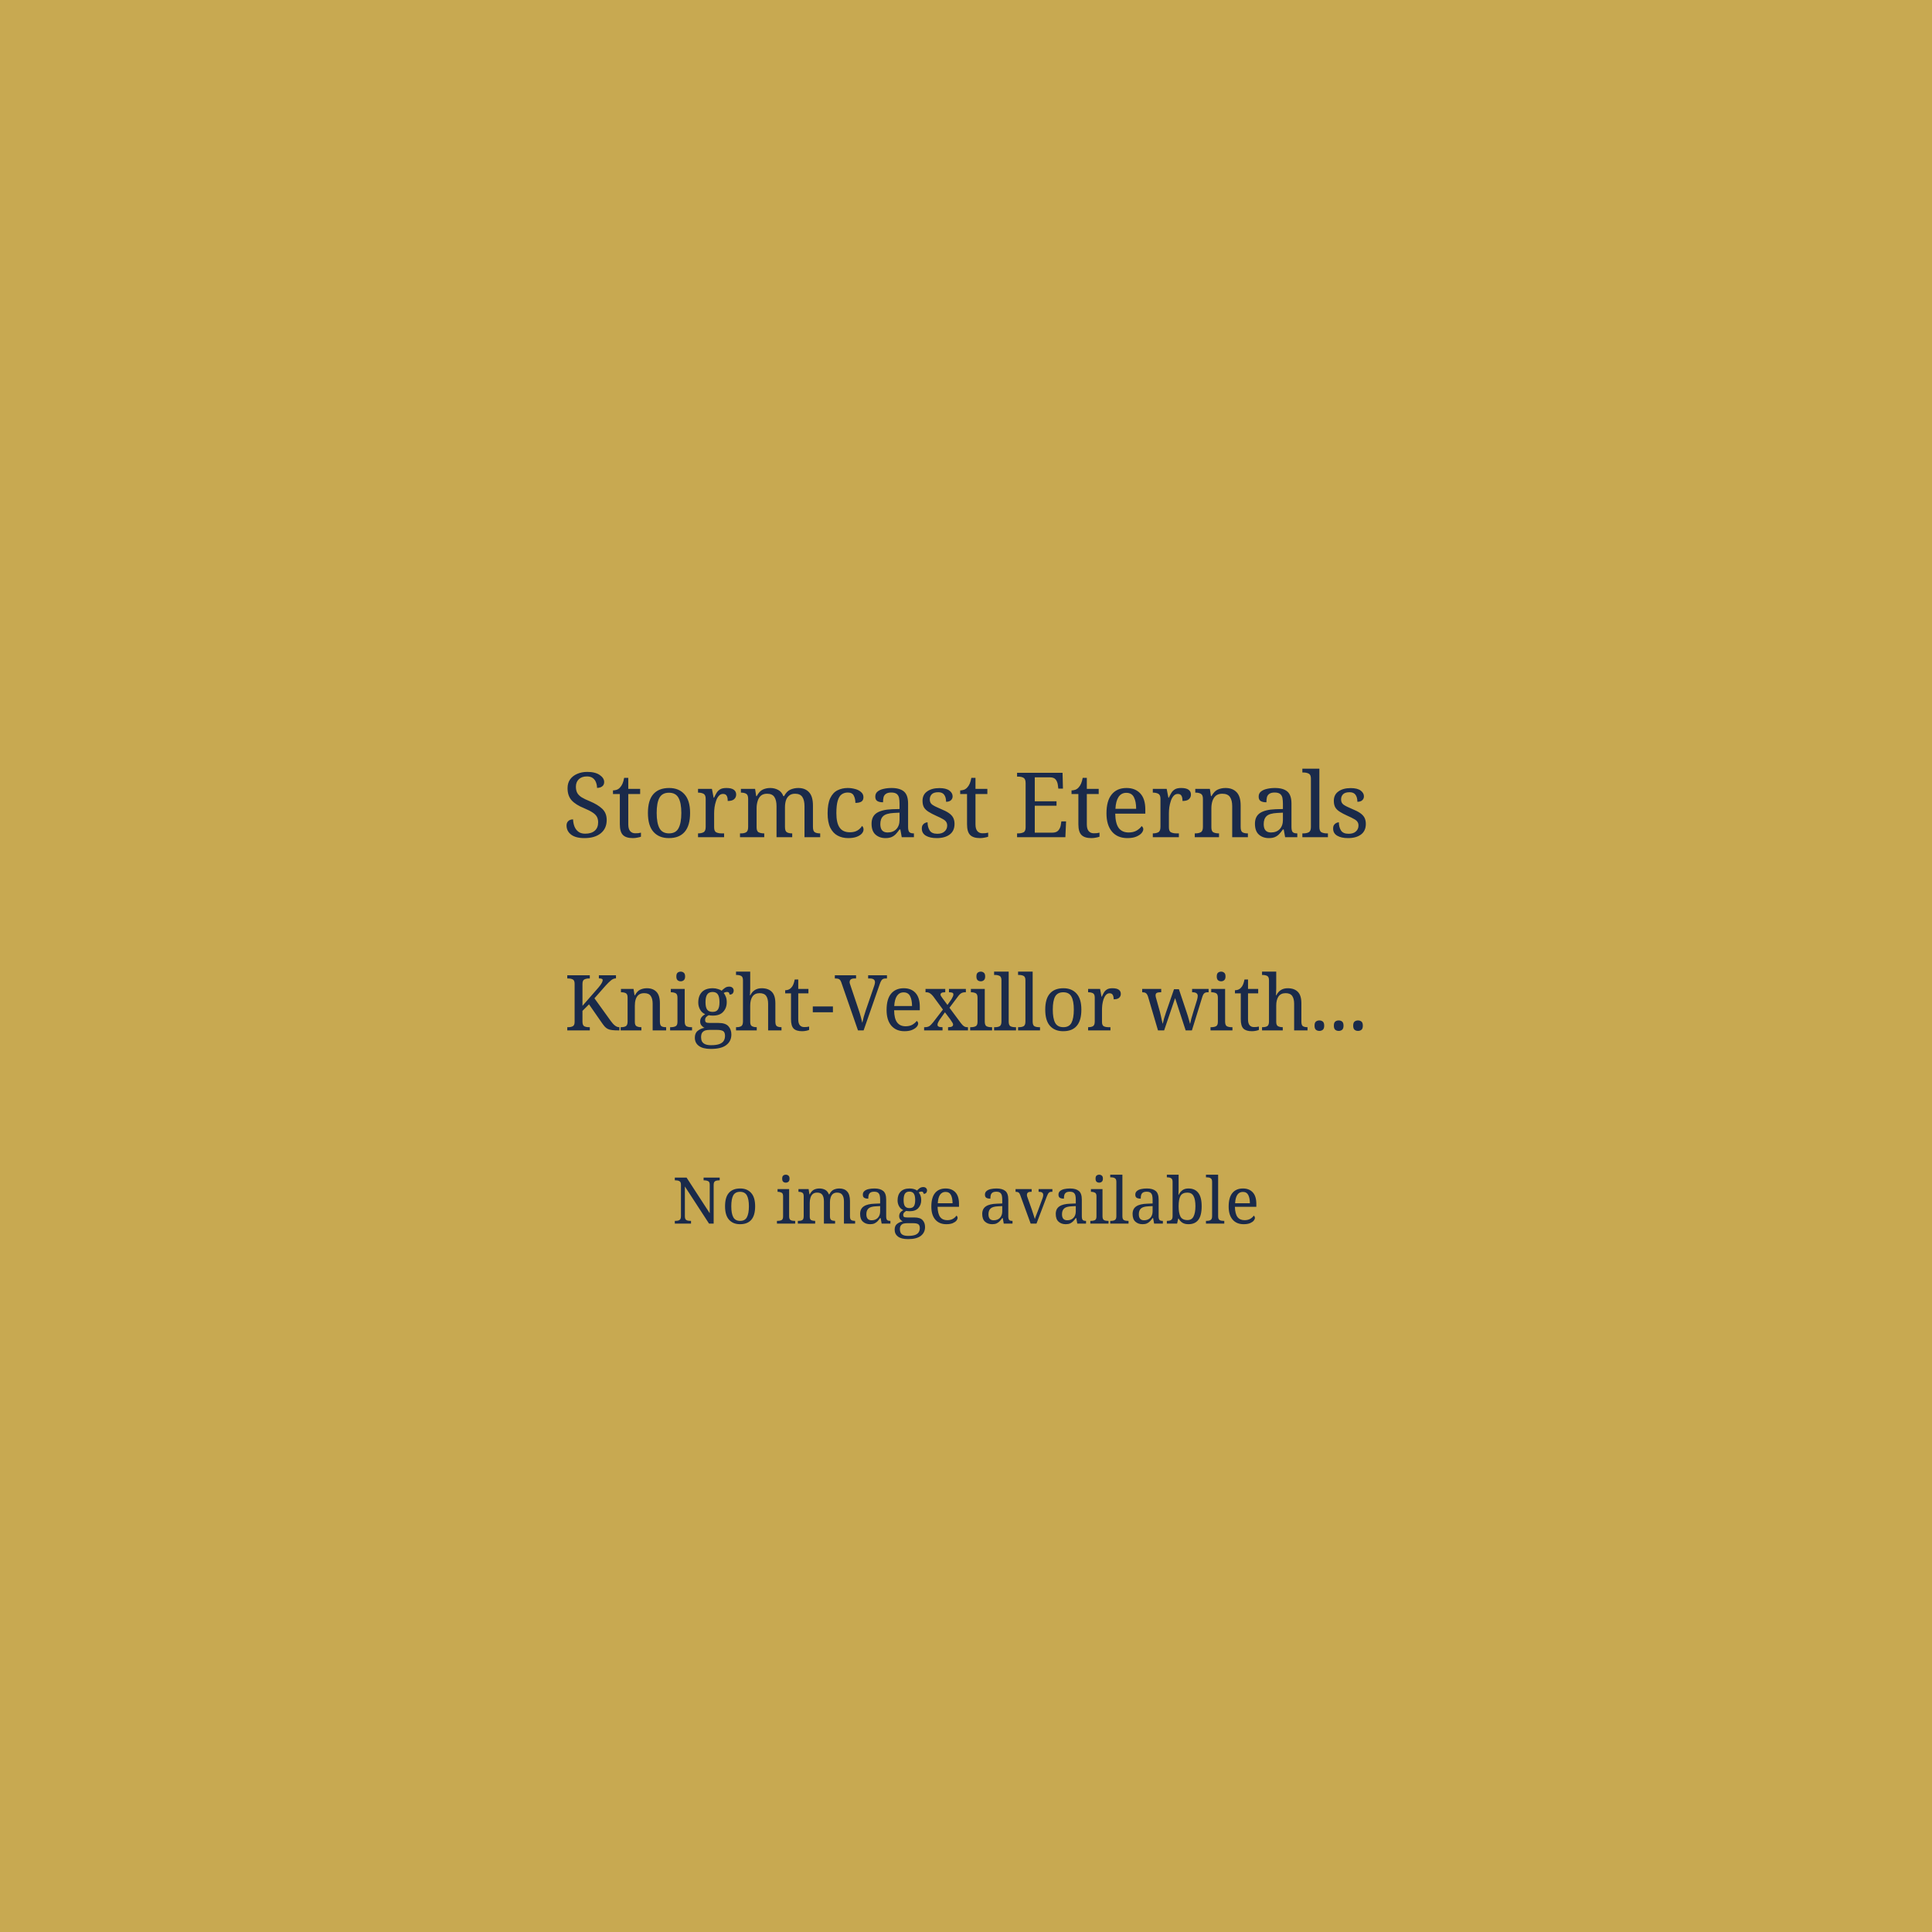
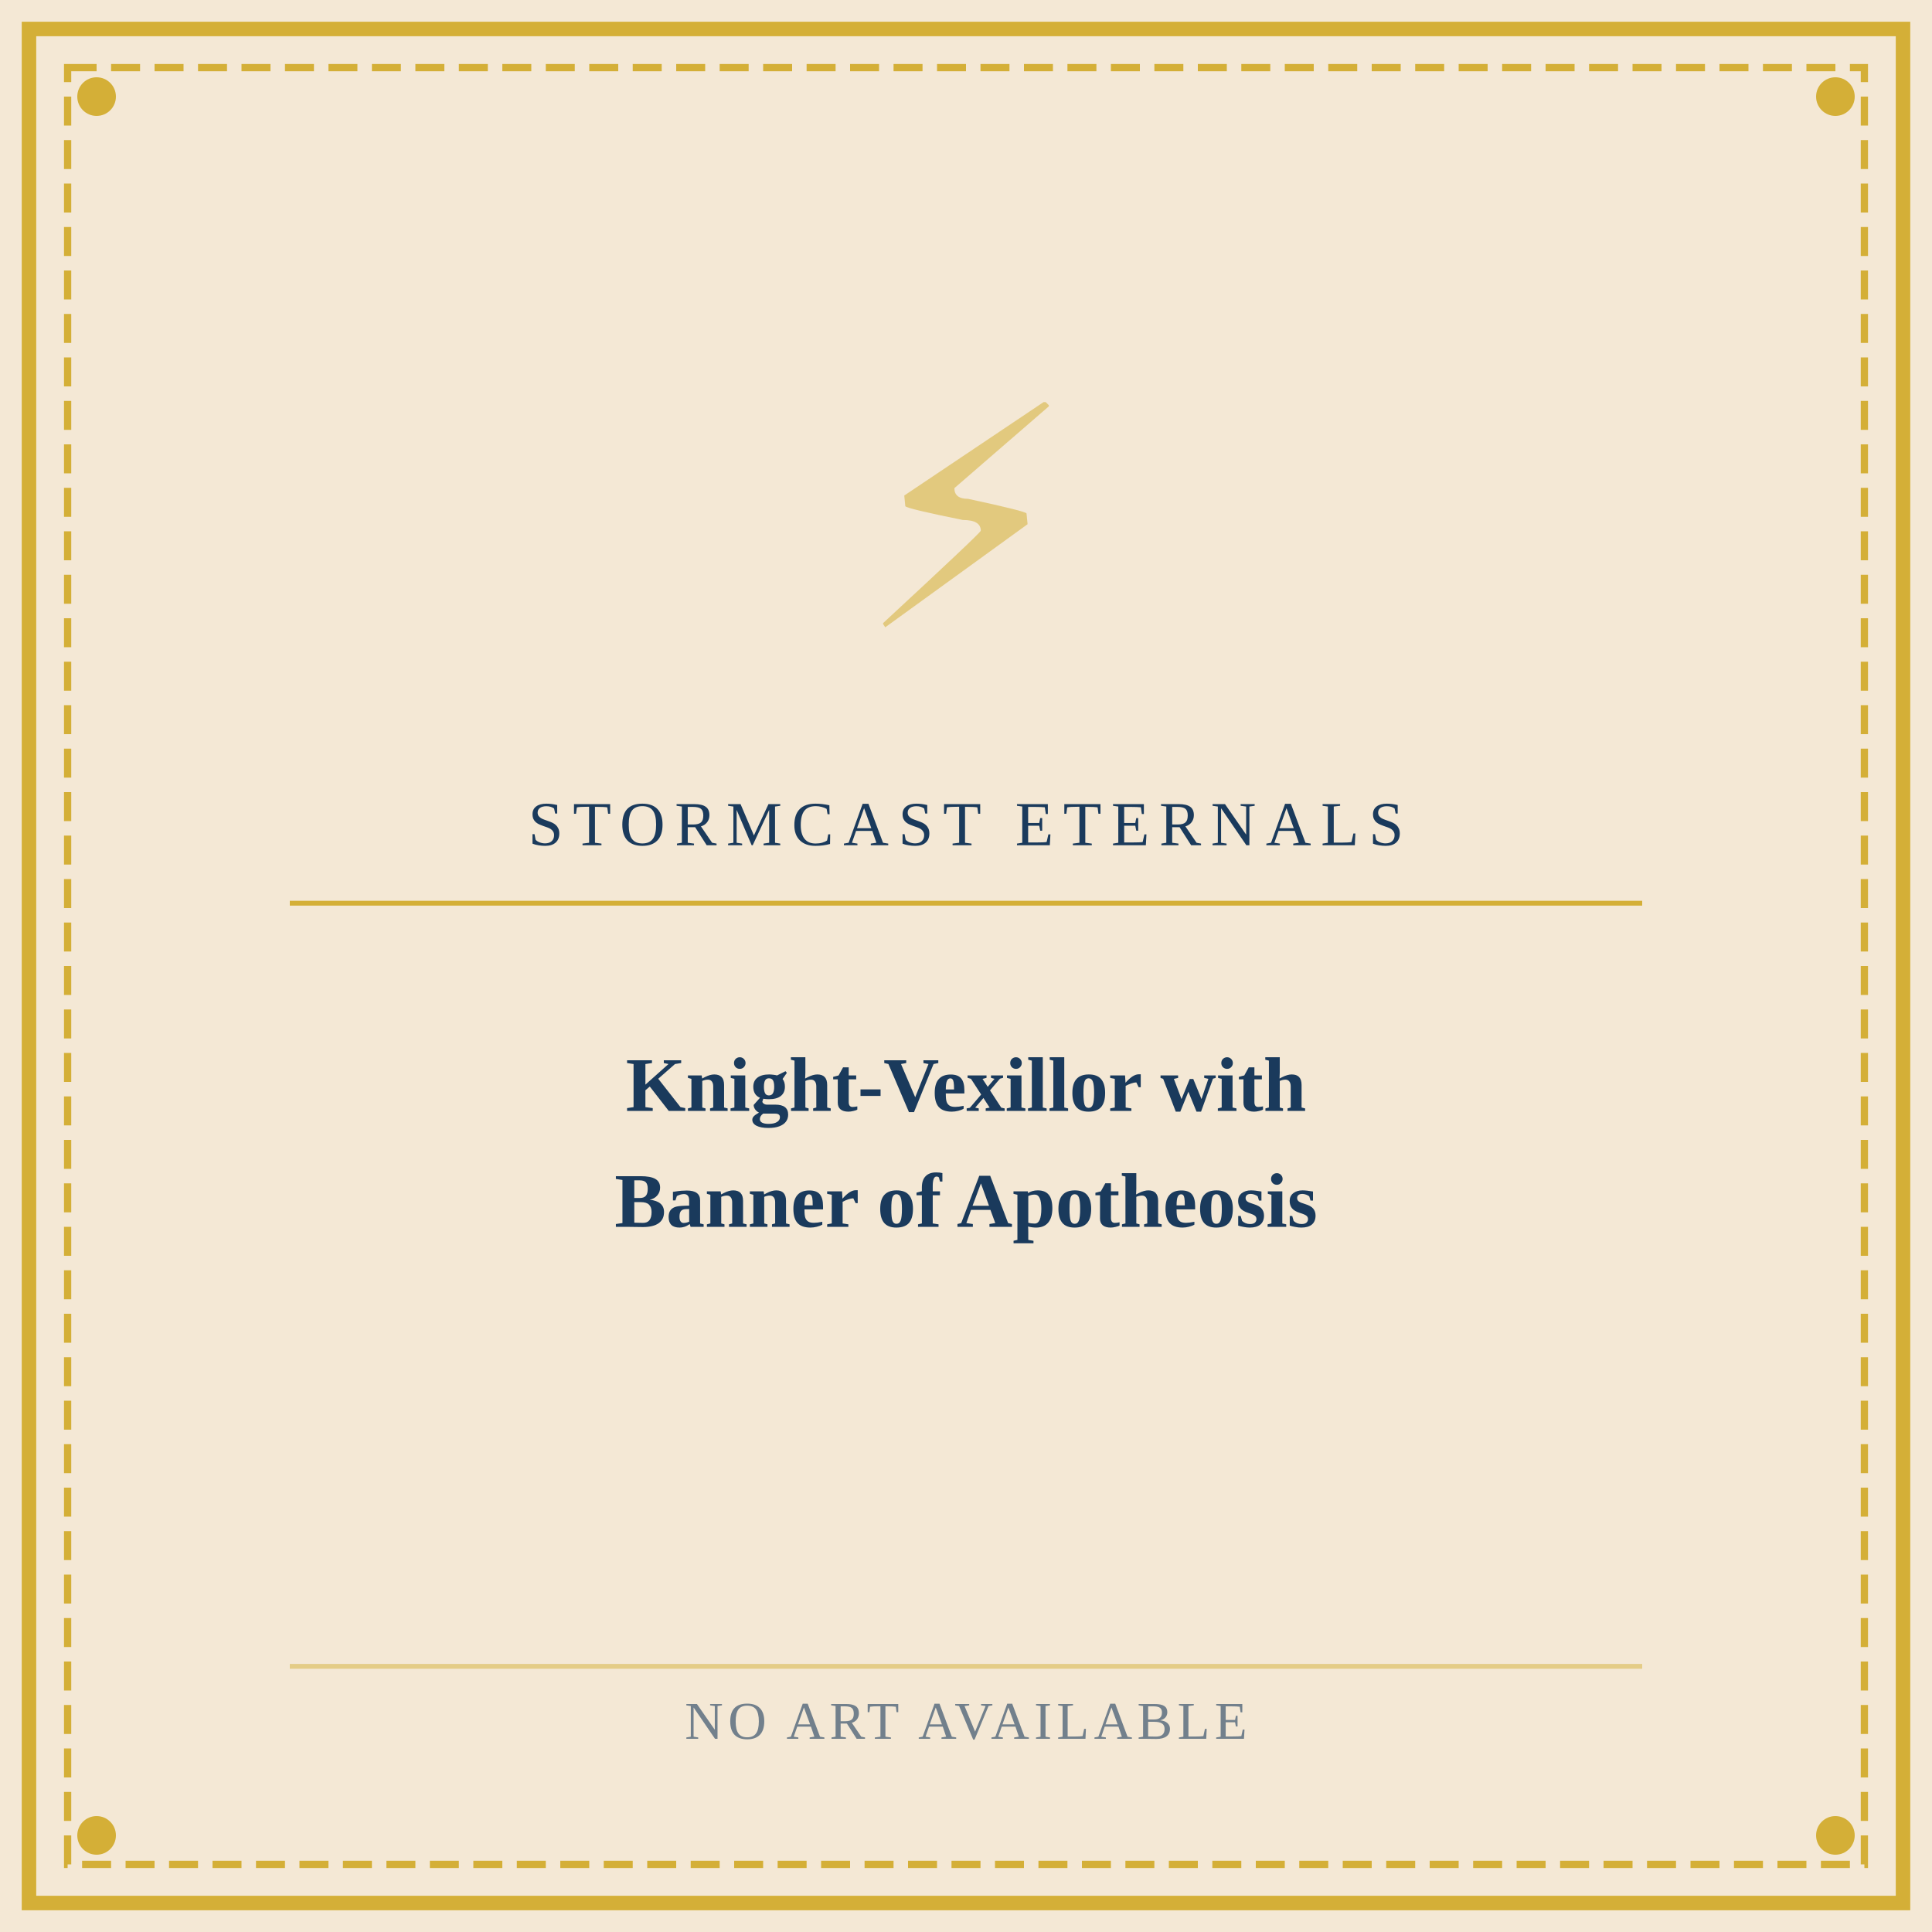
- <svg xmlns="http://www.w3.org/2000/svg" width="300" height="300" viewBox="0 0 300 300">
-   <rect width="300" height="300" fill="#C8A951" />
-   <text x="150" y="130" font-family="serif" font-size="14" fill="#1a2a4a" text-anchor="middle">Stormcast Eternals</text>
-   <text x="150" y="160" font-family="serif" font-size="12" fill="#1a2a4a" text-anchor="middle">Knight-Vexillor with...</text>
-   <text x="150" y="190" font-family="serif" font-size="10" fill="#1a2a4a" text-anchor="middle">No image available</text>
+ <svg xmlns="http://www.w3.org/2000/svg" width="400" height="400" viewBox="0 0 400 400">
+   <rect width="400" height="400" fill="#f4e8d5" />
+   <rect x="6" y="6" width="388" height="388" fill="none" stroke="#d4af37" stroke-width="3" />
+   <rect x="14" y="14" width="372" height="372" fill="none" stroke="#d4af37" stroke-width="1.5" stroke-dasharray="6,3" />
+   <circle cx="20" cy="20" r="4" fill="#d4af37" />
+   <circle cx="380" cy="20" r="4" fill="#d4af37" />
+   <circle cx="20" cy="380" r="4" fill="#d4af37" />
+   <circle cx="380" cy="380" r="4" fill="#d4af37" />
+   <text x="200" y="130" font-family="serif" font-size="64" fill="#d4af37" text-anchor="middle" opacity="0.55">⚡</text>
+   <text x="200" y="175" font-family="Garamond,'Times New Roman',serif" font-size="13" fill="#1a3a5c" text-anchor="middle" letter-spacing="2">STORMCAST ETERNALS</text>
+   <line x1="60" y1="187" x2="340" y2="187" stroke="#d4af37" stroke-width="1" />
+   <text x="200" y="230" font-family="Garamond,'Times New Roman',serif" font-size="16" fill="#1a3a5c" text-anchor="middle" font-weight="bold">Knight-Vexillor with</text>
+   <text x="200" y="254" font-family="Garamond,'Times New Roman',serif" font-size="16" fill="#1a3a5c" text-anchor="middle" font-weight="bold">Banner of Apotheosis</text>
+   <text x="200" y="360" font-family="Garamond,'Times New Roman',serif" font-size="11" fill="#1a3a5c" text-anchor="middle" opacity="0.6" letter-spacing="1">NO ART AVAILABLE</text>
+   <line x1="60" y1="345" x2="340" y2="345" stroke="#d4af37" stroke-width="1" opacity="0.5" />
</svg>
